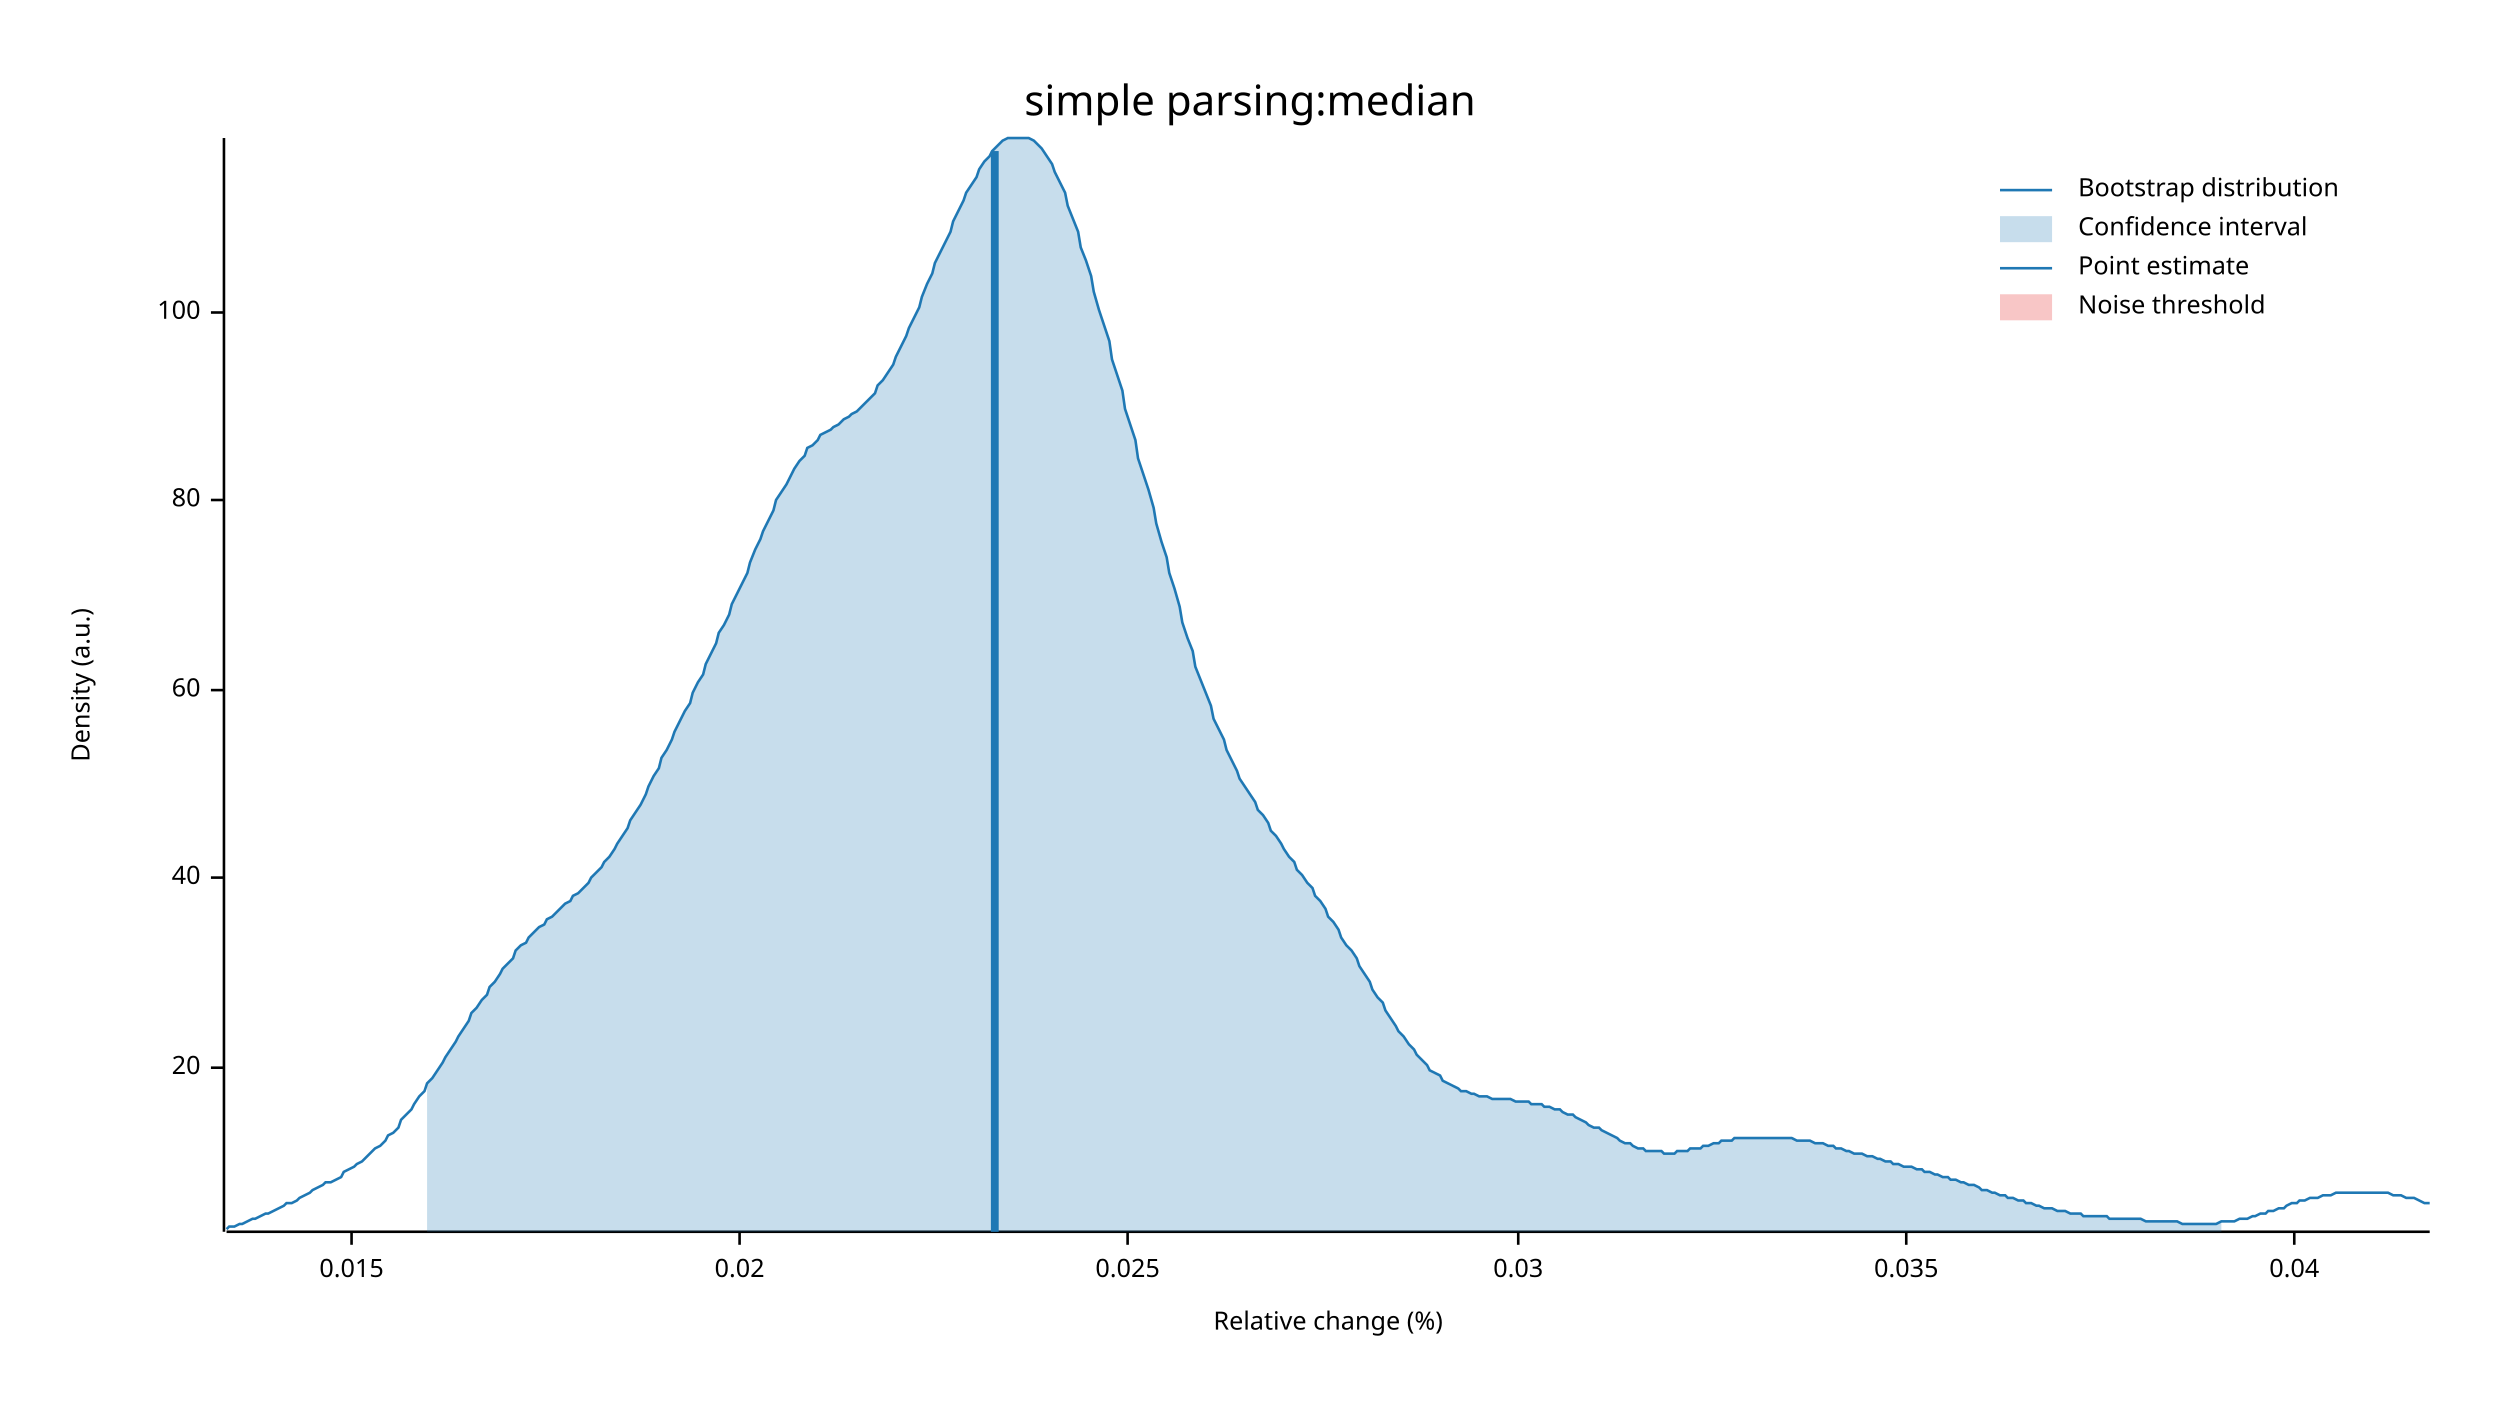
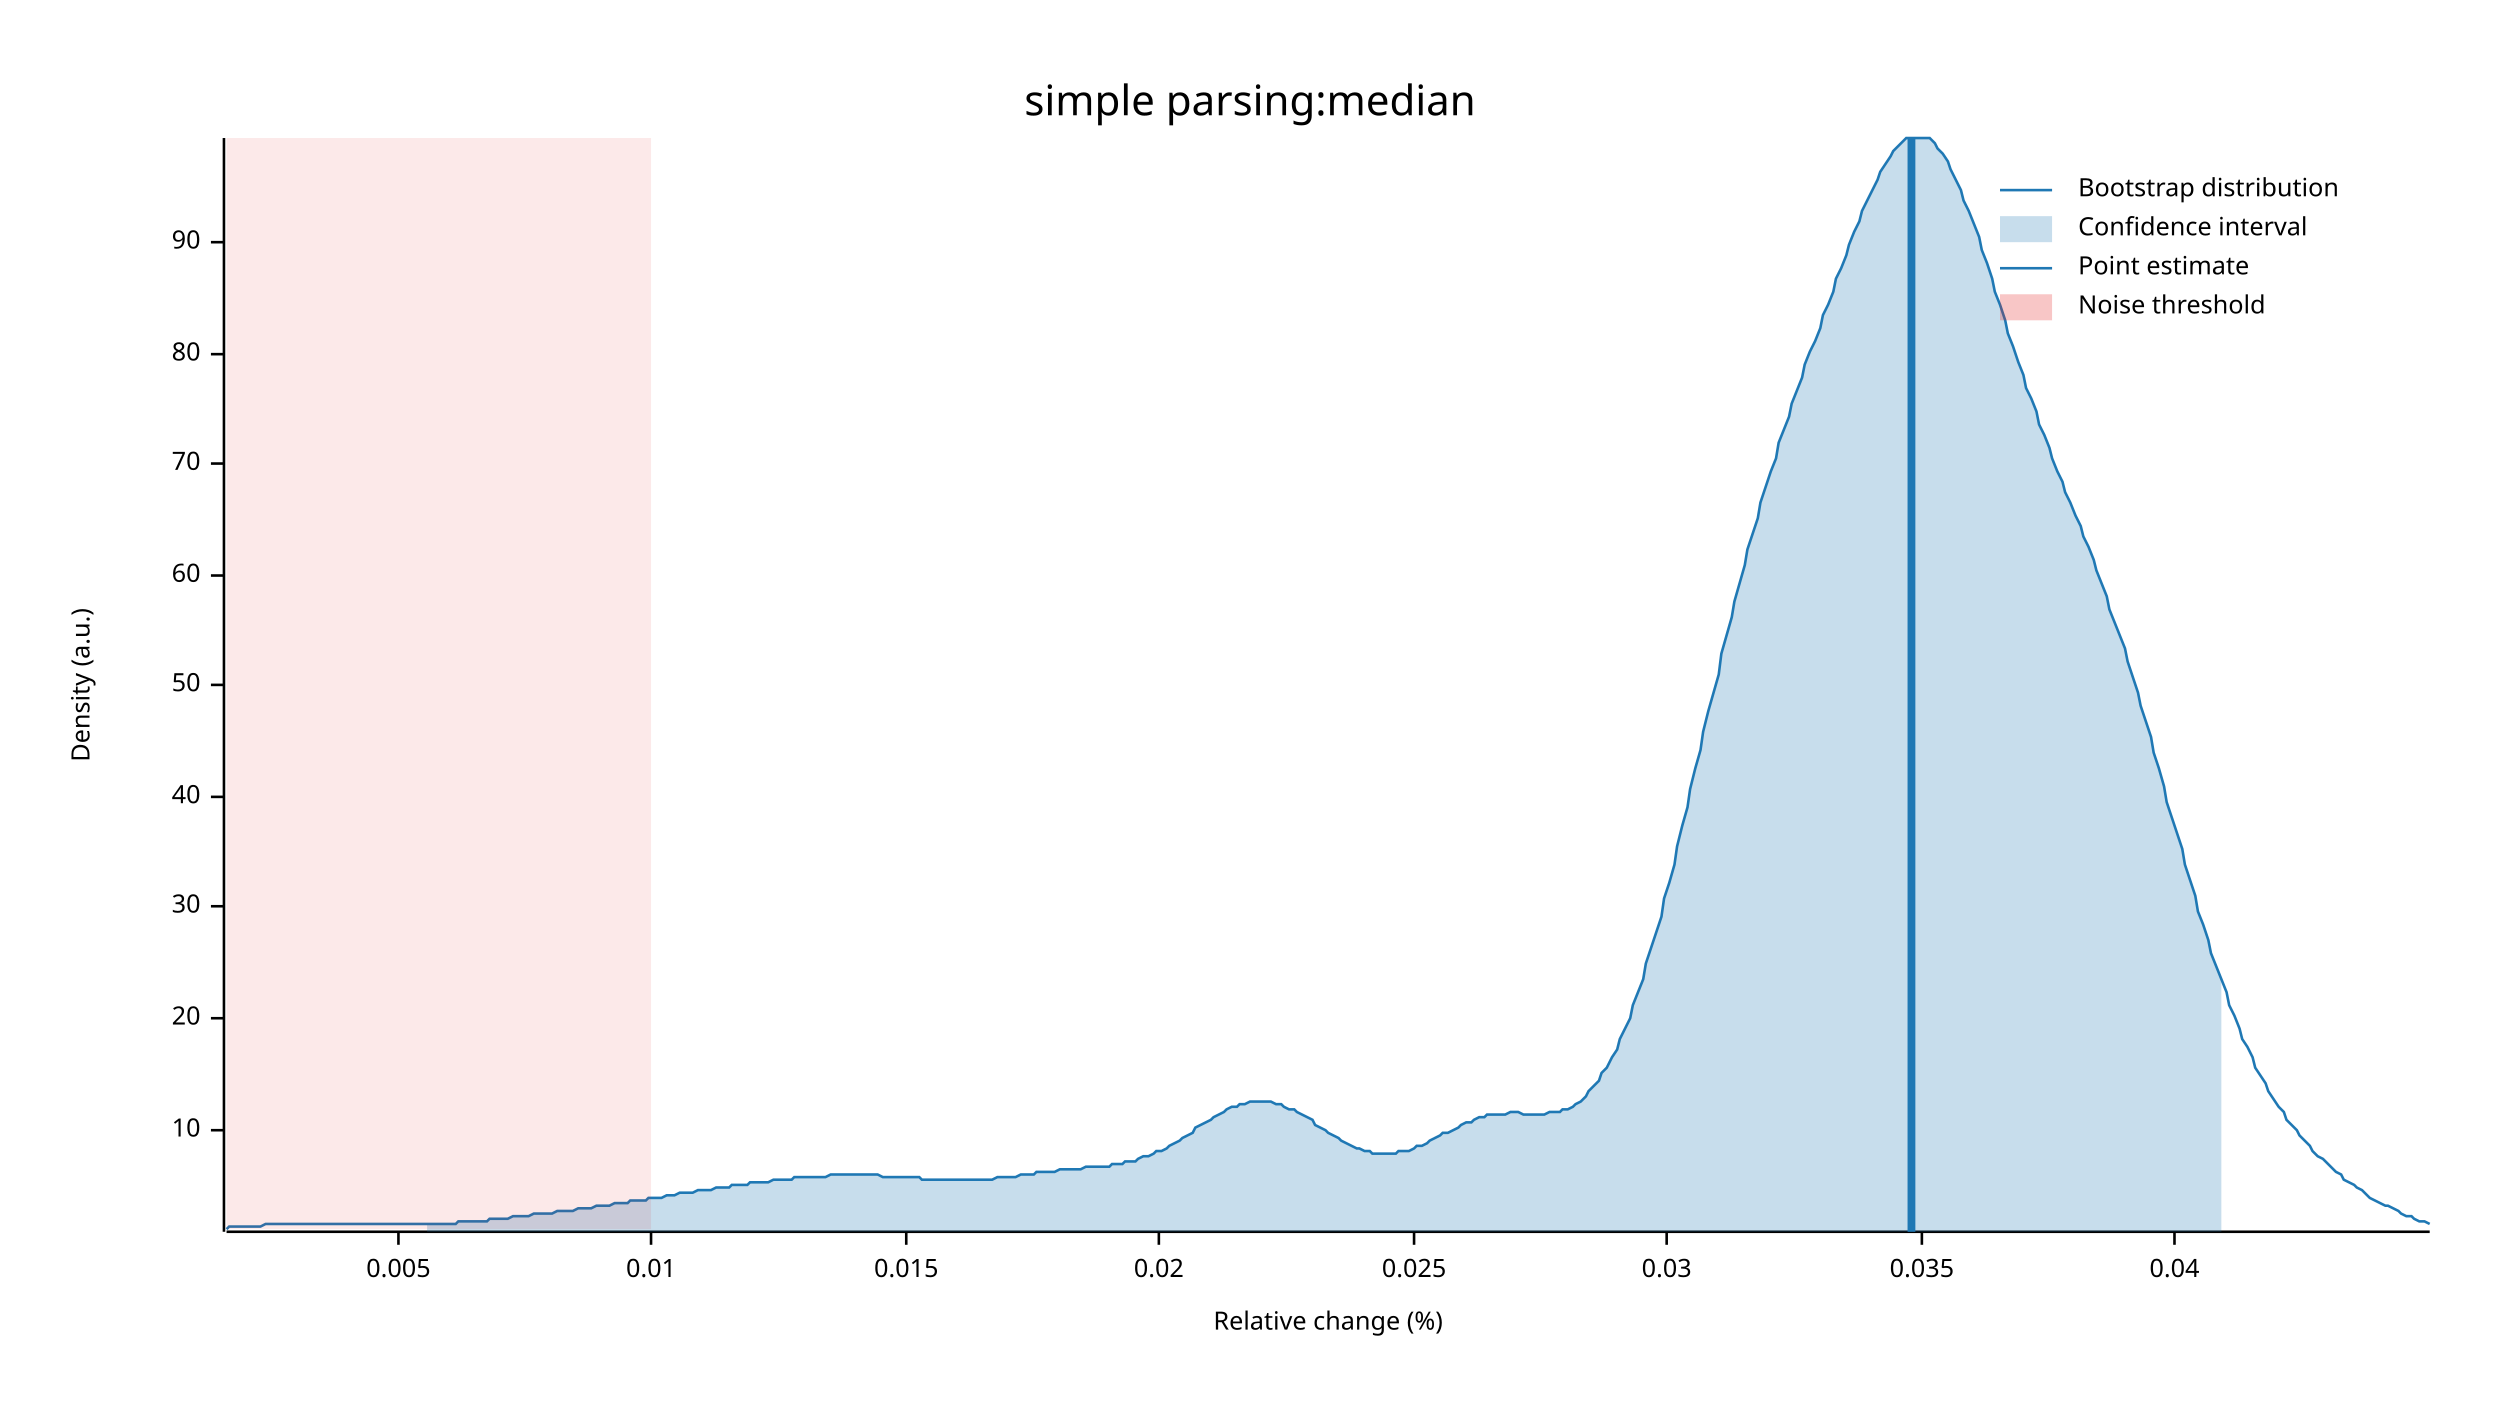
<svg xmlns="http://www.w3.org/2000/svg" width="960" height="540">
  <text x="480" y="32" dy="0.76em" text-anchor="middle" font-family="sans-serif" font-size="16.129" opacity="1" fill="#000000">
simple parsing:median
</text>
  <text x="27" y="263" dy="0.76em" text-anchor="middle" font-family="sans-serif" font-size="9.677" opacity="1" fill="#000000" transform="rotate(270, 27, 263)">
Density (a.u.)
</text>
  <text x="510" y="513" dy="-0.5ex" text-anchor="middle" font-family="sans-serif" font-size="9.677" opacity="1" fill="#000000">
Relative change (%)
</text>
  <polyline fill="none" opacity="1" stroke="#000000" stroke-width="1" points="86,53 86,473 " />
-   <text x="77" y="410" dy="0.5ex" text-anchor="end" font-family="sans-serif" font-size="9.677" opacity="1" fill="#000000">
+   <text x="77" y="434" dy="0.5ex" text-anchor="end" font-family="sans-serif" font-size="9.677" opacity="1" fill="#000000">
+ 10
+ </text>
+   <polyline fill="none" opacity="1" stroke="#000000" stroke-width="1" points="81,434 86,434 " />
+   <text x="77" y="391" dy="0.5ex" text-anchor="end" font-family="sans-serif" font-size="9.677" opacity="1" fill="#000000">
20
</text>
-   <polyline fill="none" opacity="1" stroke="#000000" stroke-width="1" points="81,410 86,410 " />
-   <text x="77" y="337" dy="0.5ex" text-anchor="end" font-family="sans-serif" font-size="9.677" opacity="1" fill="#000000">
+   <polyline fill="none" opacity="1" stroke="#000000" stroke-width="1" points="81,391 86,391 " />
+   <text x="77" y="348" dy="0.5ex" text-anchor="end" font-family="sans-serif" font-size="9.677" opacity="1" fill="#000000">
+ 30
+ </text>
+   <polyline fill="none" opacity="1" stroke="#000000" stroke-width="1" points="81,348 86,348 " />
+   <text x="77" y="306" dy="0.5ex" text-anchor="end" font-family="sans-serif" font-size="9.677" opacity="1" fill="#000000">
40
</text>
-   <polyline fill="none" opacity="1" stroke="#000000" stroke-width="1" points="81,337 86,337 " />
-   <text x="77" y="265" dy="0.5ex" text-anchor="end" font-family="sans-serif" font-size="9.677" opacity="1" fill="#000000">
+   <polyline fill="none" opacity="1" stroke="#000000" stroke-width="1" points="81,306 86,306 " />
+   <text x="77" y="263" dy="0.5ex" text-anchor="end" font-family="sans-serif" font-size="9.677" opacity="1" fill="#000000">
+ 50
+ </text>
+   <polyline fill="none" opacity="1" stroke="#000000" stroke-width="1" points="81,263 86,263 " />
+   <text x="77" y="221" dy="0.5ex" text-anchor="end" font-family="sans-serif" font-size="9.677" opacity="1" fill="#000000">
60
</text>
-   <polyline fill="none" opacity="1" stroke="#000000" stroke-width="1" points="81,265 86,265 " />
-   <text x="77" y="192" dy="0.5ex" text-anchor="end" font-family="sans-serif" font-size="9.677" opacity="1" fill="#000000">
+   <polyline fill="none" opacity="1" stroke="#000000" stroke-width="1" points="81,221 86,221 " />
+   <text x="77" y="178" dy="0.5ex" text-anchor="end" font-family="sans-serif" font-size="9.677" opacity="1" fill="#000000">
+ 70
+ </text>
+   <polyline fill="none" opacity="1" stroke="#000000" stroke-width="1" points="81,178 86,178 " />
+   <text x="77" y="136" dy="0.5ex" text-anchor="end" font-family="sans-serif" font-size="9.677" opacity="1" fill="#000000">
80
</text>
-   <polyline fill="none" opacity="1" stroke="#000000" stroke-width="1" points="81,192 86,192 " />
-   <text x="77" y="120" dy="0.5ex" text-anchor="end" font-family="sans-serif" font-size="9.677" opacity="1" fill="#000000">
- 100
+   <polyline fill="none" opacity="1" stroke="#000000" stroke-width="1" points="81,136 86,136 " />
+   <text x="77" y="93" dy="0.5ex" text-anchor="end" font-family="sans-serif" font-size="9.677" opacity="1" fill="#000000">
+ 90
</text>
-   <polyline fill="none" opacity="1" stroke="#000000" stroke-width="1" points="81,120 86,120 " />
+   <polyline fill="none" opacity="1" stroke="#000000" stroke-width="1" points="81,93 86,93 " />
  <polyline fill="none" opacity="1" stroke="#000000" stroke-width="1" points="87,473 933,473 " />
-   <text x="135" y="483" dy="0.76em" text-anchor="middle" font-family="sans-serif" font-size="9.677" opacity="1" fill="#000000">
+   <text x="153" y="483" dy="0.76em" text-anchor="middle" font-family="sans-serif" font-size="9.677" opacity="1" fill="#000000">
+ 0.005
+ </text>
+   <polyline fill="none" opacity="1" stroke="#000000" stroke-width="1" points="153,473 153,478 " />
+   <text x="250" y="483" dy="0.76em" text-anchor="middle" font-family="sans-serif" font-size="9.677" opacity="1" fill="#000000">
+ 0.01
+ </text>
+   <polyline fill="none" opacity="1" stroke="#000000" stroke-width="1" points="250,473 250,478 " />
+   <text x="348" y="483" dy="0.76em" text-anchor="middle" font-family="sans-serif" font-size="9.677" opacity="1" fill="#000000">
0.015
</text>
-   <polyline fill="none" opacity="1" stroke="#000000" stroke-width="1" points="135,473 135,478 " />
-   <text x="284" y="483" dy="0.76em" text-anchor="middle" font-family="sans-serif" font-size="9.677" opacity="1" fill="#000000">
+   <polyline fill="none" opacity="1" stroke="#000000" stroke-width="1" points="348,473 348,478 " />
+   <text x="445" y="483" dy="0.76em" text-anchor="middle" font-family="sans-serif" font-size="9.677" opacity="1" fill="#000000">
0.02
</text>
-   <polyline fill="none" opacity="1" stroke="#000000" stroke-width="1" points="284,473 284,478 " />
-   <text x="433" y="483" dy="0.76em" text-anchor="middle" font-family="sans-serif" font-size="9.677" opacity="1" fill="#000000">
+   <polyline fill="none" opacity="1" stroke="#000000" stroke-width="1" points="445,473 445,478 " />
+   <text x="543" y="483" dy="0.76em" text-anchor="middle" font-family="sans-serif" font-size="9.677" opacity="1" fill="#000000">
0.025
</text>
-   <polyline fill="none" opacity="1" stroke="#000000" stroke-width="1" points="433,473 433,478 " />
-   <text x="583" y="483" dy="0.76em" text-anchor="middle" font-family="sans-serif" font-size="9.677" opacity="1" fill="#000000">
+   <polyline fill="none" opacity="1" stroke="#000000" stroke-width="1" points="543,473 543,478 " />
+   <text x="640" y="483" dy="0.76em" text-anchor="middle" font-family="sans-serif" font-size="9.677" opacity="1" fill="#000000">
0.03
</text>
-   <polyline fill="none" opacity="1" stroke="#000000" stroke-width="1" points="583,473 583,478 " />
-   <text x="732" y="483" dy="0.76em" text-anchor="middle" font-family="sans-serif" font-size="9.677" opacity="1" fill="#000000">
+   <polyline fill="none" opacity="1" stroke="#000000" stroke-width="1" points="640,473 640,478 " />
+   <text x="738" y="483" dy="0.76em" text-anchor="middle" font-family="sans-serif" font-size="9.677" opacity="1" fill="#000000">
0.035
</text>
-   <polyline fill="none" opacity="1" stroke="#000000" stroke-width="1" points="732,473 732,478 " />
-   <text x="881" y="483" dy="0.76em" text-anchor="middle" font-family="sans-serif" font-size="9.677" opacity="1" fill="#000000">
+   <polyline fill="none" opacity="1" stroke="#000000" stroke-width="1" points="738,473 738,478 " />
+   <text x="835" y="483" dy="0.76em" text-anchor="middle" font-family="sans-serif" font-size="9.677" opacity="1" fill="#000000">
0.04
</text>
-   <polyline fill="none" opacity="1" stroke="#000000" stroke-width="1" points="881,473 881,478 " />
-   <polyline fill="none" opacity="1" stroke="#1F78B4" stroke-width="1" points="87,472 88,471 90,471 92,470 93,470 95,469 97,468 98,468 100,467 102,466 103,466 105,465 107,464 109,463 110,462 112,462 114,461 115,460 117,459 119,458 120,457 122,456 124,455 125,454 127,454 129,453 131,452 132,450 134,449 136,448 137,447 139,446 141,444 142,443 144,441 146,440 148,438 149,436 151,435 153,433 154,430 156,428 158,426 159,424 161,421 163,419 164,416 166,414 168,411 170,408 171,406 173,403 175,400 176,398 178,395 180,392 181,389 183,387 185,384 187,382 188,379 190,377 192,374 193,372 195,370 197,368 198,365 200,363 202,362 203,360 205,358 207,356 209,355 210,353 212,352 214,350 215,349 217,347 219,346 220,344 222,343 224,341 226,339 227,337 229,335 231,333 232,331 234,329 236,326 237,324 239,321 241,318 242,315 244,312 246,309 248,305 249,302 251,298 253,295 254,291 256,288 258,284 259,281 261,277 263,273 265,270 266,266 268,262 270,259 271,255 273,251 275,247 276,243 278,240 280,236 281,232 283,228 285,224 287,220 288,216 290,211 292,207 293,204 295,200 297,196 298,192 300,189 302,186 304,182 305,180 307,177 309,175 310,172 312,171 314,169 315,167 317,166 319,165 320,164 322,163 324,161 326,160 327,159 329,158 331,156 332,155 334,153 336,151 337,148 339,146 341,143 343,140 344,137 346,133 348,129 349,126 351,122 353,118 354,114 356,109 358,105 359,101 361,97 363,93 365,89 366,85 368,81 370,77 371,74 373,71 375,68 376,65 378,62 380,60 381,58 383,56 385,54 387,53 388,53 390,53 392,53 393,53 395,53 397,54 398,55 400,57 402,60 404,63 405,66 407,70 409,74 410,79 412,84 414,89 415,95 417,100 419,106 420,112 422,119 424,125 426,131 427,138 429,144 431,150 432,157 434,163 436,169 437,176 439,182 441,188 443,195 444,201 446,208 448,214 449,220 451,226 453,233 454,239 456,245 458,250 459,256 461,261 463,266 465,271 466,276 468,280 470,284 471,288 473,292 475,296 476,299 478,302 480,305 482,308 483,311 485,313 487,316 488,319 490,321 492,324 493,326 495,329 497,331 498,334 500,336 502,339 504,341 505,344 507,346 509,349 510,352 512,354 514,357 515,360 517,363 519,365 521,368 522,371 524,374 526,377 527,380 529,383 531,385 532,388 534,391 536,394 537,396 539,398 541,401 543,403 544,405 546,407 548,409 549,411 551,412 553,413 554,415 556,416 558,417 560,418 561,419 563,419 565,420 566,420 568,421 570,421 571,421 573,422 575,422 576,422 578,422 580,422 582,423 583,423 585,423 587,423 588,424 590,424 592,424 593,425 595,425 597,426 599,426 600,427 602,428 604,428 605,429 607,430 609,431 610,432 612,433 614,433 615,434 617,435 619,436 621,437 622,438 624,439 626,439 627,440 629,441 631,441 632,442 634,442 636,442 638,442 639,443 641,443 643,443 644,442 646,442 648,442 649,441 651,441 653,441 654,440 656,440 658,439 660,439 661,438 663,438 665,438 666,437 668,437 670,437 671,437 673,437 675,437 676,437 678,437 680,437 682,437 683,437 685,437 687,437 688,437 690,438 692,438 693,438 695,438 697,439 699,439 700,439 702,440 704,440 705,441 707,441 709,442 710,442 712,443 714,443 715,443 717,444 719,444 721,445 722,445 724,446 726,446 727,447 729,447 731,448 732,448 734,448 736,449 738,449 739,450 741,450 743,451 744,451 746,452 748,452 749,453 751,453 753,454 754,454 756,455 758,455 760,456 761,457 763,457 765,458 766,458 768,459 770,459 771,460 773,460 775,461 777,461 778,462 780,462 782,463 783,463 785,464 787,464 788,464 790,465 792,465 793,465 795,466 797,466 799,466 800,467 802,467 804,467 805,467 807,467 809,467 810,468 812,468 814,468 816,468 817,468 819,468 821,468 822,468 824,469 826,469 827,469 829,469 831,469 832,469 834,469 836,469 838,470 839,470 841,470 843,470 844,470 846,470 848,470 849,470 851,470 853,469 855,469 856,469 858,469 860,468 861,468 863,468 865,467 866,467 868,466 870,466 871,465 873,465 875,464 877,464 878,463 880,462 882,462 883,461 885,461 887,460 888,460 890,460 892,459 894,459 895,459 897,458 899,458 900,458 902,458 904,458 905,458 907,458 909,458 910,458 912,458 914,458 916,458 917,458 919,459 921,459 922,459 924,460 926,460 927,460 929,461 931,462 933,462 " />
-   <polygon opacity="0.25" fill="#1F78B4" points="164,416 166,414 168,411 170,408 171,406 173,403 175,400 176,398 178,395 180,392 181,389 183,387 185,384 187,382 188,379 190,377 192,374 193,372 195,370 197,368 198,365 200,363 202,362 203,360 205,358 207,356 209,355 210,353 212,352 214,350 215,349 217,347 219,346 220,344 222,343 224,341 226,339 227,337 229,335 231,333 232,331 234,329 236,326 237,324 239,321 241,318 242,315 244,312 246,309 248,305 249,302 251,298 253,295 254,291 256,288 258,284 259,281 261,277 263,273 265,270 266,266 268,262 270,259 271,255 273,251 275,247 276,243 278,240 280,236 281,232 283,228 285,224 287,220 288,216 290,211 292,207 293,204 295,200 297,196 298,192 300,189 302,186 304,182 305,180 307,177 309,175 310,172 312,171 314,169 315,167 317,166 319,165 320,164 322,163 324,161 326,160 327,159 329,158 331,156 332,155 334,153 336,151 337,148 339,146 341,143 343,140 344,137 346,133 348,129 349,126 351,122 353,118 354,114 356,109 358,105 359,101 361,97 363,93 365,89 366,85 368,81 370,77 371,74 373,71 375,68 376,65 378,62 380,60 381,58 383,56 385,54 387,53 388,53 390,53 392,53 393,53 395,53 397,54 398,55 400,57 402,60 404,63 405,66 407,70 409,74 410,79 412,84 414,89 415,95 417,100 419,106 420,112 422,119 424,125 426,131 427,138 429,144 431,150 432,157 434,163 436,169 437,176 439,182 441,188 443,195 444,201 446,208 448,214 449,220 451,226 453,233 454,239 456,245 458,250 459,256 461,261 463,266 465,271 466,276 468,280 470,284 471,288 473,292 475,296 476,299 478,302 480,305 482,308 483,311 485,313 487,316 488,319 490,321 492,324 493,326 495,329 497,331 498,334 500,336 502,339 504,341 505,344 507,346 509,349 510,352 512,354 514,357 515,360 517,363 519,365 521,368 522,371 524,374 526,377 527,380 529,383 531,385 532,388 534,391 536,394 537,396 539,398 541,401 543,403 544,405 546,407 548,409 549,411 551,412 553,413 554,415 556,416 558,417 560,418 561,419 563,419 565,420 566,420 568,421 570,421 571,421 573,422 575,422 576,422 578,422 580,422 582,423 583,423 585,423 587,423 588,424 590,424 592,424 593,425 595,425 597,426 599,426 600,427 602,428 604,428 605,429 607,430 609,431 610,432 612,433 614,433 615,434 617,435 619,436 621,437 622,438 624,439 626,439 627,440 629,441 631,441 632,442 634,442 636,442 638,442 639,443 641,443 643,443 644,442 646,442 648,442 649,441 651,441 653,441 654,440 656,440 658,439 660,439 661,438 663,438 665,438 666,437 668,437 670,437 671,437 673,437 675,437 676,437 678,437 680,437 682,437 683,437 685,437 687,437 688,437 690,438 692,438 693,438 695,438 697,439 699,439 700,439 702,440 704,440 705,441 707,441 709,442 710,442 712,443 714,443 715,443 717,444 719,444 721,445 722,445 724,446 726,446 727,447 729,447 731,448 732,448 734,448 736,449 738,449 739,450 741,450 743,451 744,451 746,452 748,452 749,453 751,453 753,454 754,454 756,455 758,455 760,456 761,457 763,457 765,458 766,458 768,459 770,459 771,460 773,460 775,461 777,461 778,462 780,462 782,463 783,463 785,464 787,464 788,464 790,465 792,465 793,465 795,466 797,466 799,466 800,467 802,467 804,467 805,467 807,467 809,467 810,468 812,468 814,468 816,468 817,468 819,468 821,468 822,468 824,469 826,469 827,469 829,469 831,469 832,469 834,469 836,469 838,470 839,470 841,470 843,470 844,470 846,470 848,470 849,470 851,470 853,469 853,473 164,473 " />
-   <polyline fill="none" opacity="1" stroke="#1F78B4" stroke-width="3" points="382,473 382,58 " />
-   <rect x="510" y="53" width="0" height="419" opacity="0.1" fill="#E31A1C" stroke="none" />
+   <polyline fill="none" opacity="1" stroke="#000000" stroke-width="1" points="835,473 835,478 " />
+   <polyline fill="none" opacity="1" stroke="#1F78B4" stroke-width="1" points="87,472 88,471 90,471 92,471 93,471 95,471 97,471 98,471 100,471 102,470 103,470 105,470 107,470 109,470 110,470 112,470 114,470 115,470 117,470 119,470 120,470 122,470 124,470 125,470 127,470 129,470 131,470 132,470 134,470 136,470 137,470 139,470 141,470 142,470 144,470 146,470 148,470 149,470 151,470 153,470 154,470 156,470 158,470 159,470 161,470 163,470 164,470 166,470 168,470 170,470 171,470 173,470 175,470 176,469 178,469 180,469 181,469 183,469 185,469 187,469 188,468 190,468 192,468 193,468 195,468 197,467 198,467 200,467 202,467 203,467 205,466 207,466 209,466 210,466 212,466 214,465 215,465 217,465 219,465 220,465 222,464 224,464 226,464 227,464 229,463 231,463 232,463 234,463 236,462 237,462 239,462 241,462 242,461 244,461 246,461 248,461 249,460 251,460 253,460 254,460 256,459 258,459 259,459 261,458 263,458 265,458 266,458 268,457 270,457 271,457 273,457 275,456 276,456 278,456 280,456 281,455 283,455 285,455 287,455 288,454 290,454 292,454 293,454 295,454 297,453 298,453 300,453 302,453 304,453 305,452 307,452 309,452 310,452 312,452 314,452 315,452 317,452 319,451 320,451 322,451 324,451 326,451 327,451 329,451 331,451 332,451 334,451 336,451 337,451 339,452 341,452 343,452 344,452 346,452 348,452 349,452 351,452 353,452 354,453 356,453 358,453 359,453 361,453 363,453 365,453 366,453 368,453 370,453 371,453 373,453 375,453 376,453 378,453 380,453 381,453 383,452 385,452 387,452 388,452 390,452 392,451 393,451 395,451 397,451 398,450 400,450 402,450 404,450 405,450 407,449 409,449 410,449 412,449 414,449 415,449 417,448 419,448 420,448 422,448 424,448 426,448 427,447 429,447 431,447 432,446 434,446 436,446 437,445 439,444 441,444 443,443 444,442 446,442 448,441 449,440 451,439 453,438 454,437 456,436 458,435 459,433 461,432 463,431 465,430 466,429 468,428 470,427 471,426 473,425 475,425 476,424 478,424 480,423 482,423 483,423 485,423 487,423 488,423 490,424 492,424 493,425 495,426 497,426 498,427 500,428 502,429 504,430 505,432 507,433 509,434 510,435 512,436 514,437 515,438 517,439 519,440 521,441 522,441 524,442 526,442 527,443 529,443 531,443 532,443 534,443 536,443 537,442 539,442 541,442 543,441 544,440 546,440 548,439 549,438 551,437 553,436 554,435 556,435 558,434 560,433 561,432 563,431 565,431 566,430 568,429 570,429 571,428 573,428 575,428 576,428 578,428 580,427 582,427 583,427 585,428 587,428 588,428 590,428 592,428 593,428 595,427 597,427 599,427 600,426 602,426 604,425 605,424 607,423 609,421 610,419 612,417 614,415 615,412 617,410 619,406 621,403 622,399 624,395 626,391 627,386 629,381 631,376 632,370 634,364 636,358 638,352 639,345 641,339 643,332 644,325 646,317 648,310 649,303 651,295 653,288 654,281 656,273 658,266 660,259 661,251 663,244 665,237 666,231 668,224 670,217 671,211 673,205 675,199 676,193 678,187 680,181 682,176 683,170 685,165 687,160 688,155 690,150 692,145 693,140 695,135 697,131 699,126 700,121 702,117 704,112 705,107 707,103 709,98 710,94 712,89 714,85 715,81 717,77 719,73 721,69 722,66 724,63 726,60 727,58 729,56 731,54 732,53 734,53 736,53 738,53 739,53 741,53 743,55 744,57 746,59 748,62 749,65 751,69 753,73 754,77 756,81 758,86 760,91 761,96 763,101 765,107 766,112 768,117 770,123 771,128 773,133 775,139 777,144 778,149 780,153 782,158 783,163 785,167 787,172 788,176 790,181 792,185 793,189 795,193 797,198 799,202 800,206 802,210 804,215 805,219 807,224 809,229 810,234 812,239 814,244 816,249 817,254 819,260 821,266 822,271 824,277 826,283 827,289 829,295 831,302 832,308 834,314 836,320 838,326 839,332 841,338 843,344 844,350 846,355 848,361 849,366 851,371 853,376 855,381 856,386 858,390 860,395 861,399 863,402 865,406 866,410 868,413 870,416 871,419 873,422 875,425 877,427 878,430 880,432 882,434 883,436 885,438 887,440 888,442 890,444 892,445 894,447 895,448 897,450 899,451 900,453 902,454 904,455 905,456 907,457 909,459 910,460 912,461 914,462 916,463 917,463 919,464 921,465 922,466 924,467 926,467 927,468 929,469 931,469 933,470 " />
+   <polygon opacity="0.25" fill="#1F78B4" points="164,470 166,470 168,470 170,470 171,470 173,470 175,470 176,469 178,469 180,469 181,469 183,469 185,469 187,469 188,468 190,468 192,468 193,468 195,468 197,467 198,467 200,467 202,467 203,467 205,466 207,466 209,466 210,466 212,466 214,465 215,465 217,465 219,465 220,465 222,464 224,464 226,464 227,464 229,463 231,463 232,463 234,463 236,462 237,462 239,462 241,462 242,461 244,461 246,461 248,461 249,460 251,460 253,460 254,460 256,459 258,459 259,459 261,458 263,458 265,458 266,458 268,457 270,457 271,457 273,457 275,456 276,456 278,456 280,456 281,455 283,455 285,455 287,455 288,454 290,454 292,454 293,454 295,454 297,453 298,453 300,453 302,453 304,453 305,452 307,452 309,452 310,452 312,452 314,452 315,452 317,452 319,451 320,451 322,451 324,451 326,451 327,451 329,451 331,451 332,451 334,451 336,451 337,451 339,452 341,452 343,452 344,452 346,452 348,452 349,452 351,452 353,452 354,453 356,453 358,453 359,453 361,453 363,453 365,453 366,453 368,453 370,453 371,453 373,453 375,453 376,453 378,453 380,453 381,453 383,452 385,452 387,452 388,452 390,452 392,451 393,451 395,451 397,451 398,450 400,450 402,450 404,450 405,450 407,449 409,449 410,449 412,449 414,449 415,449 417,448 419,448 420,448 422,448 424,448 426,448 427,447 429,447 431,447 432,446 434,446 436,446 437,445 439,444 441,444 443,443 444,442 446,442 448,441 449,440 451,439 453,438 454,437 456,436 458,435 459,433 461,432 463,431 465,430 466,429 468,428 470,427 471,426 473,425 475,425 476,424 478,424 480,423 482,423 483,423 485,423 487,423 488,423 490,424 492,424 493,425 495,426 497,426 498,427 500,428 502,429 504,430 505,432 507,433 509,434 510,435 512,436 514,437 515,438 517,439 519,440 521,441 522,441 524,442 526,442 527,443 529,443 531,443 532,443 534,443 536,443 537,442 539,442 541,442 543,441 544,440 546,440 548,439 549,438 551,437 553,436 554,435 556,435 558,434 560,433 561,432 563,431 565,431 566,430 568,429 570,429 571,428 573,428 575,428 576,428 578,428 580,427 582,427 583,427 585,428 587,428 588,428 590,428 592,428 593,428 595,427 597,427 599,427 600,426 602,426 604,425 605,424 607,423 609,421 610,419 612,417 614,415 615,412 617,410 619,406 621,403 622,399 624,395 626,391 627,386 629,381 631,376 632,370 634,364 636,358 638,352 639,345 641,339 643,332 644,325 646,317 648,310 649,303 651,295 653,288 654,281 656,273 658,266 660,259 661,251 663,244 665,237 666,231 668,224 670,217 671,211 673,205 675,199 676,193 678,187 680,181 682,176 683,170 685,165 687,160 688,155 690,150 692,145 693,140 695,135 697,131 699,126 700,121 702,117 704,112 705,107 707,103 709,98 710,94 712,89 714,85 715,81 717,77 719,73 721,69 722,66 724,63 726,60 727,58 729,56 731,54 732,53 734,53 736,53 738,53 739,53 741,53 743,55 744,57 746,59 748,62 749,65 751,69 753,73 754,77 756,81 758,86 760,91 761,96 763,101 765,107 766,112 768,117 770,123 771,128 773,133 775,139 777,144 778,149 780,153 782,158 783,163 785,167 787,172 788,176 790,181 792,185 793,189 795,193 797,198 799,202 800,206 802,210 804,215 805,219 807,224 809,229 810,234 812,239 814,244 816,249 817,254 819,260 821,266 822,271 824,277 826,283 827,289 829,295 831,302 832,308 834,314 836,320 838,326 839,332 841,338 843,344 844,350 846,355 848,361 849,366 851,371 853,376 853,473 164,473 " />
+   <polyline fill="none" opacity="1" stroke="#1F78B4" stroke-width="3" points="734,473 734,53 " />
+   <rect x="87" y="53" width="163" height="419" opacity="0.1" fill="#E31A1C" stroke="none" />
  <text x="798" y="68" dy="0.76em" text-anchor="start" font-family="sans-serif" font-size="9.677" opacity="1" fill="#000000">
Bootstrap distribution
</text>
  <text x="798" y="83" dy="0.76em" text-anchor="start" font-family="sans-serif" font-size="9.677" opacity="1" fill="#000000">
Confidence interval
</text>
  <text x="798" y="98" dy="0.76em" text-anchor="start" font-family="sans-serif" font-size="9.677" opacity="1" fill="#000000">
Point estimate
</text>
  <text x="798" y="113" dy="0.76em" text-anchor="start" font-family="sans-serif" font-size="9.677" opacity="1" fill="#000000">
Noise threshold
</text>
  <polyline fill="none" opacity="1" stroke="#1F78B4" stroke-width="1" points="768,73 788,73 " />
  <rect x="768" y="83" width="20" height="10" opacity="0.25" fill="#1F78B4" stroke="none" />
  <polyline fill="none" opacity="1" stroke="#1F78B4" stroke-width="1" points="768,103 788,103 " />
  <rect x="768" y="113" width="20" height="10" opacity="0.25" fill="#E31A1C" stroke="none" />
</svg>
